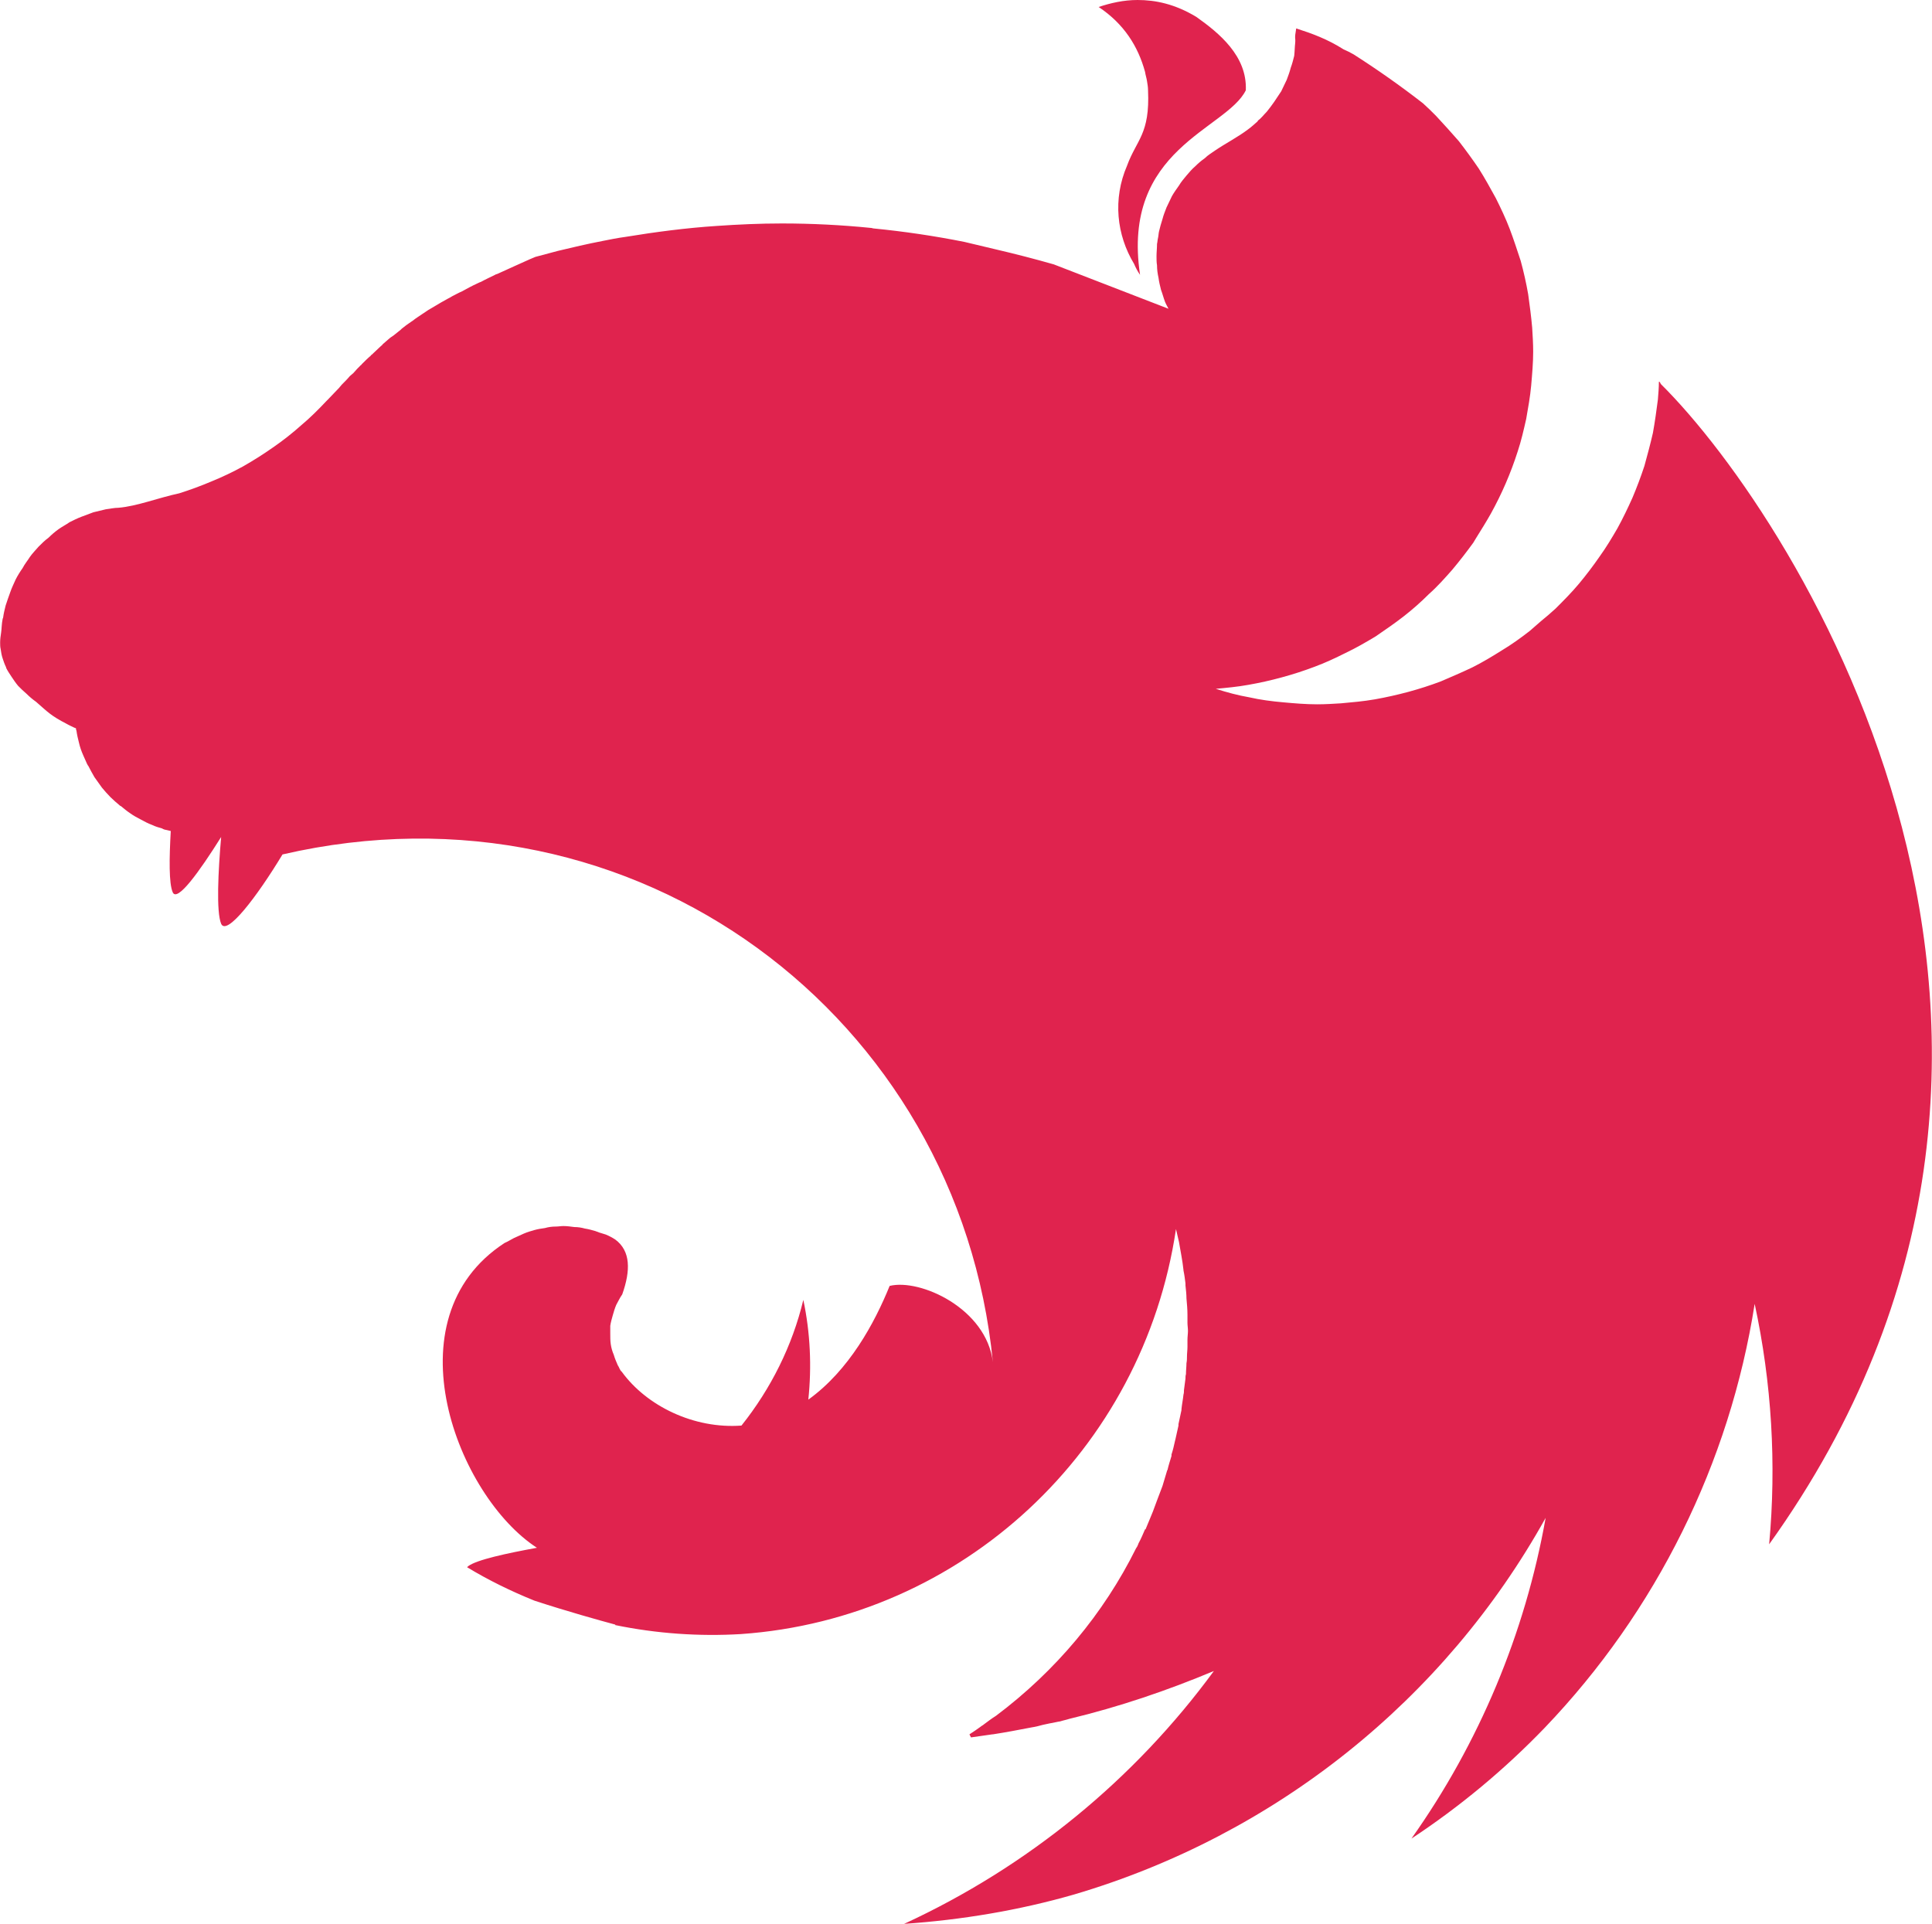
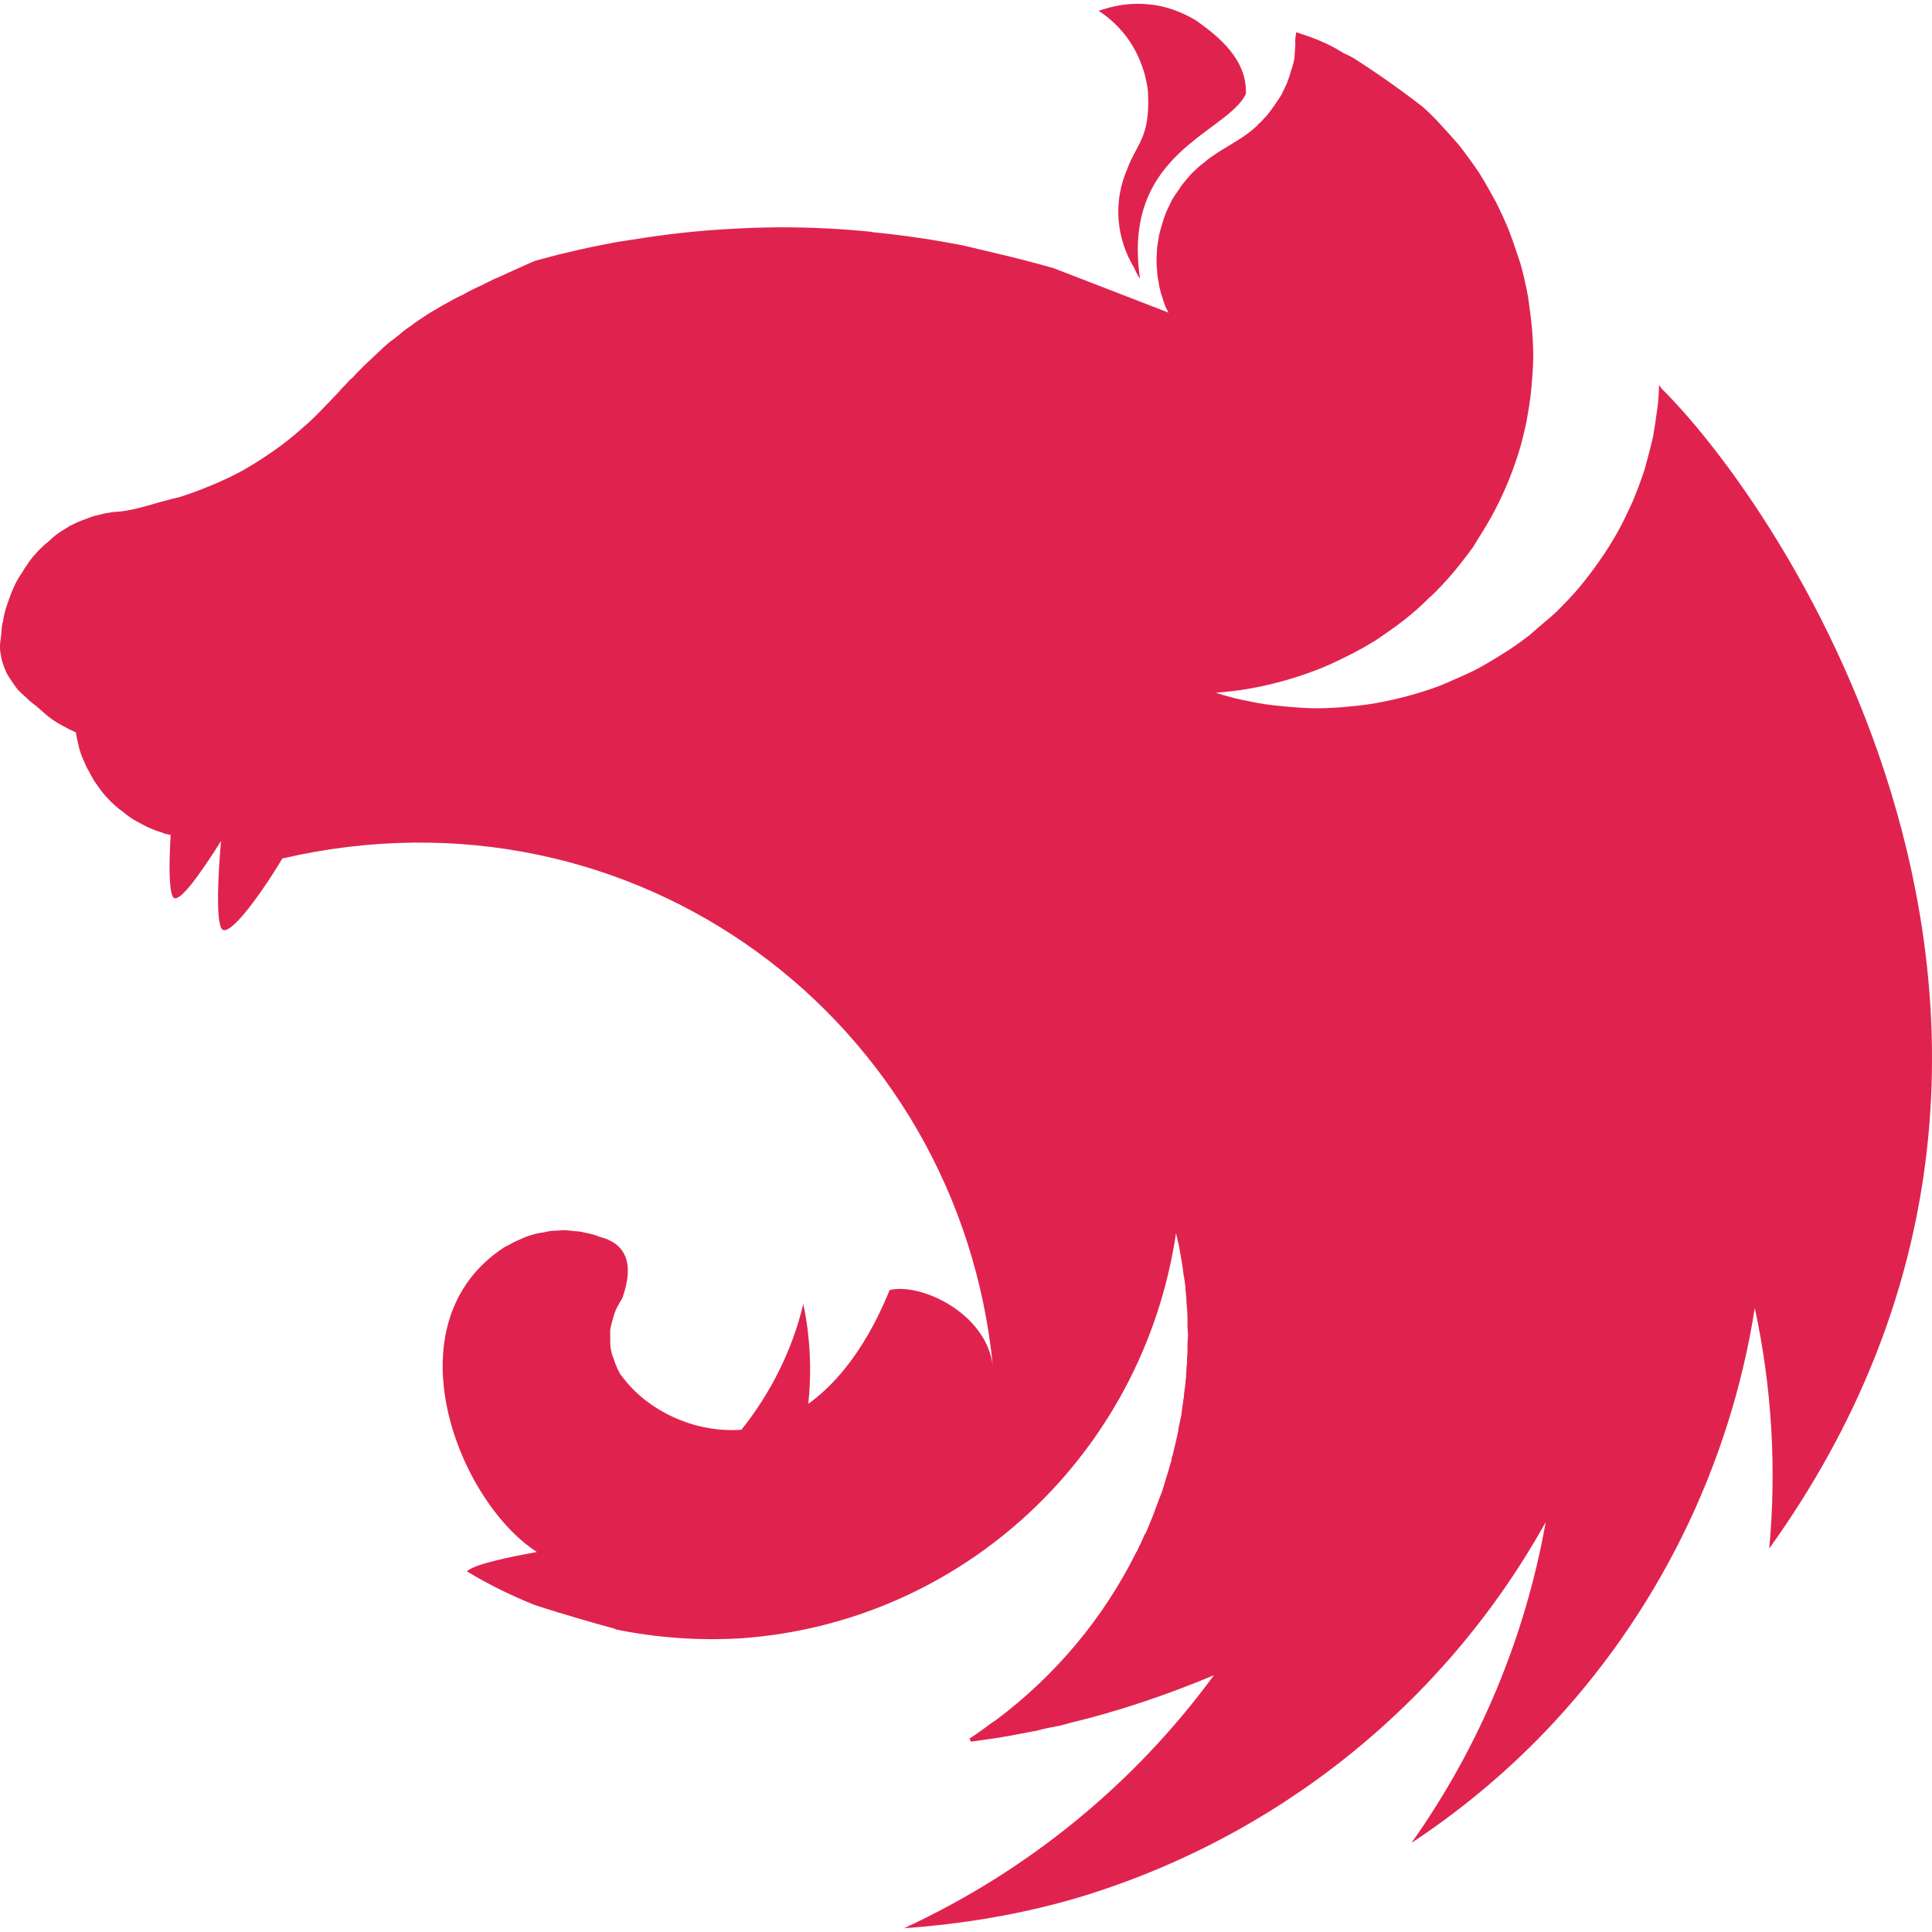
- <svg xmlns="http://www.w3.org/2000/svg" aria-hidden="true" role="img" class="iconify iconify--logos" width="32.13" height="32" preserveAspectRatio="xMidYMid meet" viewBox="0 0 256 255">
+ <svg xmlns="http://www.w3.org/2000/svg" aria-hidden="true" role="img" class="iconify iconify--logos" width="57" height="57" preserveAspectRatio="xMidYMid meet" viewBox="0 0 256 255">
  <path d="M150.736 0c-1.851 0-3.57.397-5.157.926c3.372 2.247 5.223 5.222 6.148 8.594c.067.463.199.794.265 1.256c.066.397.132.794.132 1.19c.265 5.818-1.52 6.545-2.777 9.983c-1.917 4.43-1.388 9.19.926 13.024c.198.463.463.992.793 1.455c-2.512-16.727 11.438-19.239 14.016-24.462c.198-4.561-3.57-7.603-6.545-9.718C155.694.528 153.116 0 150.736 0zm21.023 3.768c-.264 1.521-.066 1.124-.132 1.918c-.066.529-.066 1.19-.132 1.719c-.132.528-.264 1.057-.463 1.586c-.132.53-.33 1.058-.528 1.587c-.265.529-.463.992-.728 1.52c-.198.265-.33.53-.529.794l-.396.595c-.33.463-.661.926-.992 1.322c-.397.397-.727.86-1.19 1.19v.066c-.397.331-.793.728-1.256 1.058c-1.388 1.058-2.975 1.851-4.43 2.843c-.462.33-.925.595-1.322.992c-.463.33-.86.66-1.256 1.058c-.463.396-.793.793-1.19 1.256c-.33.396-.727.86-.992 1.322c-.33.463-.66.925-.925 1.388c-.265.53-.463.992-.728 1.52c-.198.53-.396.993-.528 1.521c-.199.595-.331 1.124-.463 1.653c-.066.265-.066.595-.132.86c-.067.264-.067.529-.132.793c0 .529-.067 1.124-.067 1.653c0 .397 0 .793.067 1.19c0 .529.066 1.058.198 1.653c.066.529.198 1.057.33 1.586c.199.53.331 1.058.53 1.587c.131.33.33.661.462.926L139.63 35.04a163.425 163.425 0 0 0-7.669-1.984l-4.165-.991c-3.967-.794-8-1.389-12.032-1.785c-.132 0-.199-.067-.33-.067a118.206 118.206 0 0 0-11.835-.595c-2.909 0-5.818.132-8.66.33c-4.034.265-8.066.794-12.1 1.455c-.991.133-1.983.331-2.974.53c-2.05.396-4.033.859-5.95 1.322l-2.976.793c-.991.397-1.917.86-2.842 1.256l-2.182.992c-.132.066-.265.066-.33.132c-.662.33-1.257.595-1.852.925a3.22 3.22 0 0 0-.463.199c-.727.33-1.454.727-2.049 1.058c-.463.198-.926.462-1.322.66a5.96 5.96 0 0 1-.595.331c-.595.33-1.19.661-1.72.992c-.594.33-1.123.661-1.586.992c-.463.33-.925.595-1.322.925c-.066.066-.132.066-.199.132c-.396.265-.859.595-1.256.926l-.132.132l-.991.793c-.133.067-.265.199-.397.265c-.33.264-.661.595-.992.86c-.066.131-.198.198-.264.264c-.397.397-.794.727-1.19 1.124c-.067 0-.067.066-.132.132c-.397.33-.794.727-1.19 1.124c-.067.066-.067.132-.133.132c-.33.33-.66.661-.991 1.058c-.132.132-.33.264-.463.396c-.33.397-.727.794-1.124 1.19c-.066.133-.198.199-.265.331c-.528.529-.991 1.058-1.52 1.587l-.198.198c-1.058 1.124-2.182 2.248-3.372 3.24a37.581 37.581 0 0 1-3.703 2.909a49.985 49.985 0 0 1-3.966 2.512a40.292 40.292 0 0 1-4.165 1.983a47.626 47.626 0 0 1-4.298 1.587c-2.776.595-5.62 1.719-8.065 1.917c-.53 0-1.124.132-1.653.198c-.595.133-1.124.265-1.653.397l-1.587.595c-.529.198-1.057.463-1.586.727c-.463.33-.992.595-1.455.926c-.463.33-.925.727-1.322 1.124c-.463.33-.926.793-1.322 1.19c-.397.463-.794.86-1.124 1.322c-.33.529-.727.992-.992 1.52c-.33.464-.661.992-.926 1.521c-.264.595-.528 1.124-.727 1.72a50.953 50.953 0 0 0-.595 1.718c-.132.529-.264 1.058-.33 1.587c0 .066-.067.132-.067.198c-.132.595-.132 1.389-.198 1.785c-.066.463-.132.86-.132 1.322c0 .265 0 .595.066.86c.066.463.132.86.265 1.256c.132.397.264.793.463 1.19v.066c.198.397.462.794.727 1.19c.264.397.529.794.86 1.19c.33.33.726.728 1.123 1.058c.397.397.794.727 1.256 1.058c1.587 1.388 1.984 1.851 4.033 2.909c.33.198.661.33 1.058.529c.066 0 .132.066.198.066c0 .132 0 .198.067.33c.066.53.198 1.058.33 1.587c.132.595.33 1.124.529 1.587c.198.397.33.793.529 1.19c.066.132.132.265.198.33c.265.53.53.992.794 1.455l.991 1.388c.33.397.727.86 1.124 1.257c.397.396.794.727 1.256 1.123c0 0 .067.067.132.067c.397.33.794.66 1.19.925c.463.33.926.595 1.455.86c.463.264.992.529 1.52.727c.397.198.86.33 1.323.463c.066.066.132.066.264.132c.265.066.595.132.86.198c-.199 3.57-.265 6.942.264 8.132c.595 1.322 3.504-2.71 6.413-7.338c-.396 4.561-.66 9.916 0 11.503c.727 1.653 4.694-3.504 8.132-9.19c46.874-10.842 89.648 21.553 94.144 67.303c-.86-7.14-9.652-11.107-13.685-10.115c-1.984 4.892-5.355 11.173-10.776 15.073c.462-4.363.264-8.859-.662-13.222c-1.454 6.082-4.297 11.768-8.198 16.66c-6.28.463-12.56-2.578-15.867-7.14c-.264-.198-.33-.595-.528-.86c-.199-.462-.397-.925-.53-1.388a5.488 5.488 0 0 1-.396-1.388c-.066-.463-.066-.926-.066-1.455v-.991c.066-.463.198-.926.33-1.389c.132-.462.265-.925.463-1.388c.265-.463.463-.926.793-1.388c1.124-3.174 1.124-5.752-.925-7.273a7.53 7.53 0 0 0-1.256-.66c-.265-.067-.595-.2-.86-.265c-.198-.067-.33-.133-.529-.199c-.462-.132-.925-.264-1.388-.33a5.037 5.037 0 0 0-1.388-.199c-.463-.066-.992-.132-1.455-.132c-.33 0-.66.066-.992.066c-.528 0-.991.067-1.454.199c-.463.066-.926.132-1.388.264c-.463.132-.926.265-1.389.463c-.462.198-.86.397-1.322.595c-.397.198-.793.463-1.256.661c-15.404 10.05-6.215 33.585 4.297 40.395c-3.967.727-8 1.587-9.123 2.446l-.132.132c2.842 1.72 5.817 3.174 8.925 4.43c4.231 1.388 8.727 2.644 10.71 3.173v.066a63.96 63.96 0 0 0 16.66 1.19c29.288-2.05 53.287-24.329 57.65-53.683c.132.595.265 1.124.397 1.719c.198 1.19.463 2.446.595 3.702v.067c.132.595.198 1.19.265 1.719v.264c.066.595.132 1.19.132 1.719c.066.727.132 1.454.132 2.182v1.057c0 .331.066.728.066 1.058c0 .397-.066.794-.066 1.19v.926c0 .463-.066.86-.066 1.322c0 .265 0 .529-.067.86c0 .462-.066.925-.066 1.454c-.066.198-.066.397-.066.595c-.066.529-.132.992-.199 1.52c0 .199 0 .397-.066.596c-.066.66-.198 1.256-.264 1.917v.132c-.132.595-.265 1.257-.397 1.852v.198l-.397 1.785c0 .066-.066.198-.066.264c-.132.595-.264 1.19-.463 1.786v.198c-.198.661-.396 1.256-.528 1.851c-.067.066-.067.132-.067.132l-.595 1.983c-.264.662-.462 1.257-.727 1.918c-.264.66-.463 1.322-.727 1.917c-.265.661-.53 1.256-.793 1.917h-.067c-.264.595-.529 1.256-.86 1.851a3.22 3.22 0 0 1-.198.463c-.066.067-.066.132-.132.199c-4.297 8.66-10.644 16.263-18.577 22.213c-.53.33-1.058.728-1.587 1.124c-.132.132-.33.199-.463.33c-.463.331-.925.662-1.454.992l.198.397h.066l2.777-.397h.066c1.72-.264 3.438-.595 5.157-.925c.463-.066.992-.198 1.454-.33c.331-.067.595-.133.926-.199c.463-.066.926-.198 1.388-.265c.397-.132.794-.198 1.19-.33c6.612-1.587 13.025-3.769 19.173-6.347c-10.512 14.346-24.594 25.916-41.056 33.519c7.603-.529 15.206-1.785 22.545-3.9c26.643-7.868 49.055-25.784 62.476-49.915a105.527 105.527 0 0 1-17.785 42.51a104.082 104.082 0 0 0 17.652-14.677c14.81-15.47 24.528-35.106 27.834-56.196a105.277 105.277 0 0 1 1.917 31.867c47.733-66.576 3.967-135.597-14.346-153.778c-.067-.132-.132-.198-.132-.33c-.067.066-.067.066-.067.132c0-.067 0-.067-.066-.132c0 .793-.066 1.586-.132 2.38c-.198 1.52-.397 2.975-.661 4.43c-.33 1.454-.727 2.908-1.124 4.363a54.989 54.989 0 0 1-1.587 4.23c-.595 1.323-1.256 2.711-1.983 4.034c-.727 1.256-1.52 2.578-2.38 3.768a50.509 50.509 0 0 1-2.71 3.57c-.993 1.19-2.05 2.248-3.108 3.306a42.608 42.608 0 0 1-1.917 1.652c-.53.463-.992.86-1.521 1.323c-1.19.925-2.38 1.785-3.702 2.578c-1.256.793-2.579 1.587-3.9 2.248c-1.39.661-2.778 1.256-4.166 1.851a46.553 46.553 0 0 1-4.297 1.388a53.252 53.252 0 0 1-4.43.992c-1.52.265-3.04.397-4.495.529c-1.058.066-2.116.132-3.174.132c-1.52 0-3.041-.132-4.495-.264c-1.521-.133-3.042-.331-4.496-.662c-1.52-.264-2.975-.66-4.43-1.123h-.066c1.455-.133 2.91-.265 4.364-.53a47.921 47.921 0 0 0 4.43-.991a46.546 46.546 0 0 0 4.296-1.388c1.455-.53 2.843-1.19 4.166-1.852c1.388-.66 2.644-1.388 3.966-2.181c1.256-.86 2.513-1.72 3.703-2.645a36.15 36.15 0 0 0 3.371-2.975c1.124-.992 2.116-2.115 3.108-3.24a65.335 65.335 0 0 0 2.776-3.57c.132-.198.265-.462.397-.66c.661-1.058 1.322-2.116 1.917-3.174a45.566 45.566 0 0 0 1.984-4.033a46.326 46.326 0 0 0 1.586-4.23c.463-1.39.794-2.844 1.124-4.298c.265-1.52.53-2.975.661-4.43c.132-1.52.265-3.04.265-4.495c0-1.058-.066-2.116-.132-3.174c-.132-1.52-.33-2.975-.53-4.43a47.926 47.926 0 0 0-.99-4.429c-.464-1.388-.926-2.843-1.455-4.231c-.53-1.388-1.19-2.777-1.851-4.099c-.728-1.322-1.455-2.645-2.248-3.9a72.995 72.995 0 0 0-2.645-3.637a139.879 139.879 0 0 0-3.041-3.372a41.356 41.356 0 0 0-1.719-1.652a121.727 121.727 0 0 0-9.19-6.48a12.31 12.31 0 0 0-1.322-.66c-2.181-1.389-4.23-2.116-6.28-2.777z" fill="#E0234E" />
</svg>
